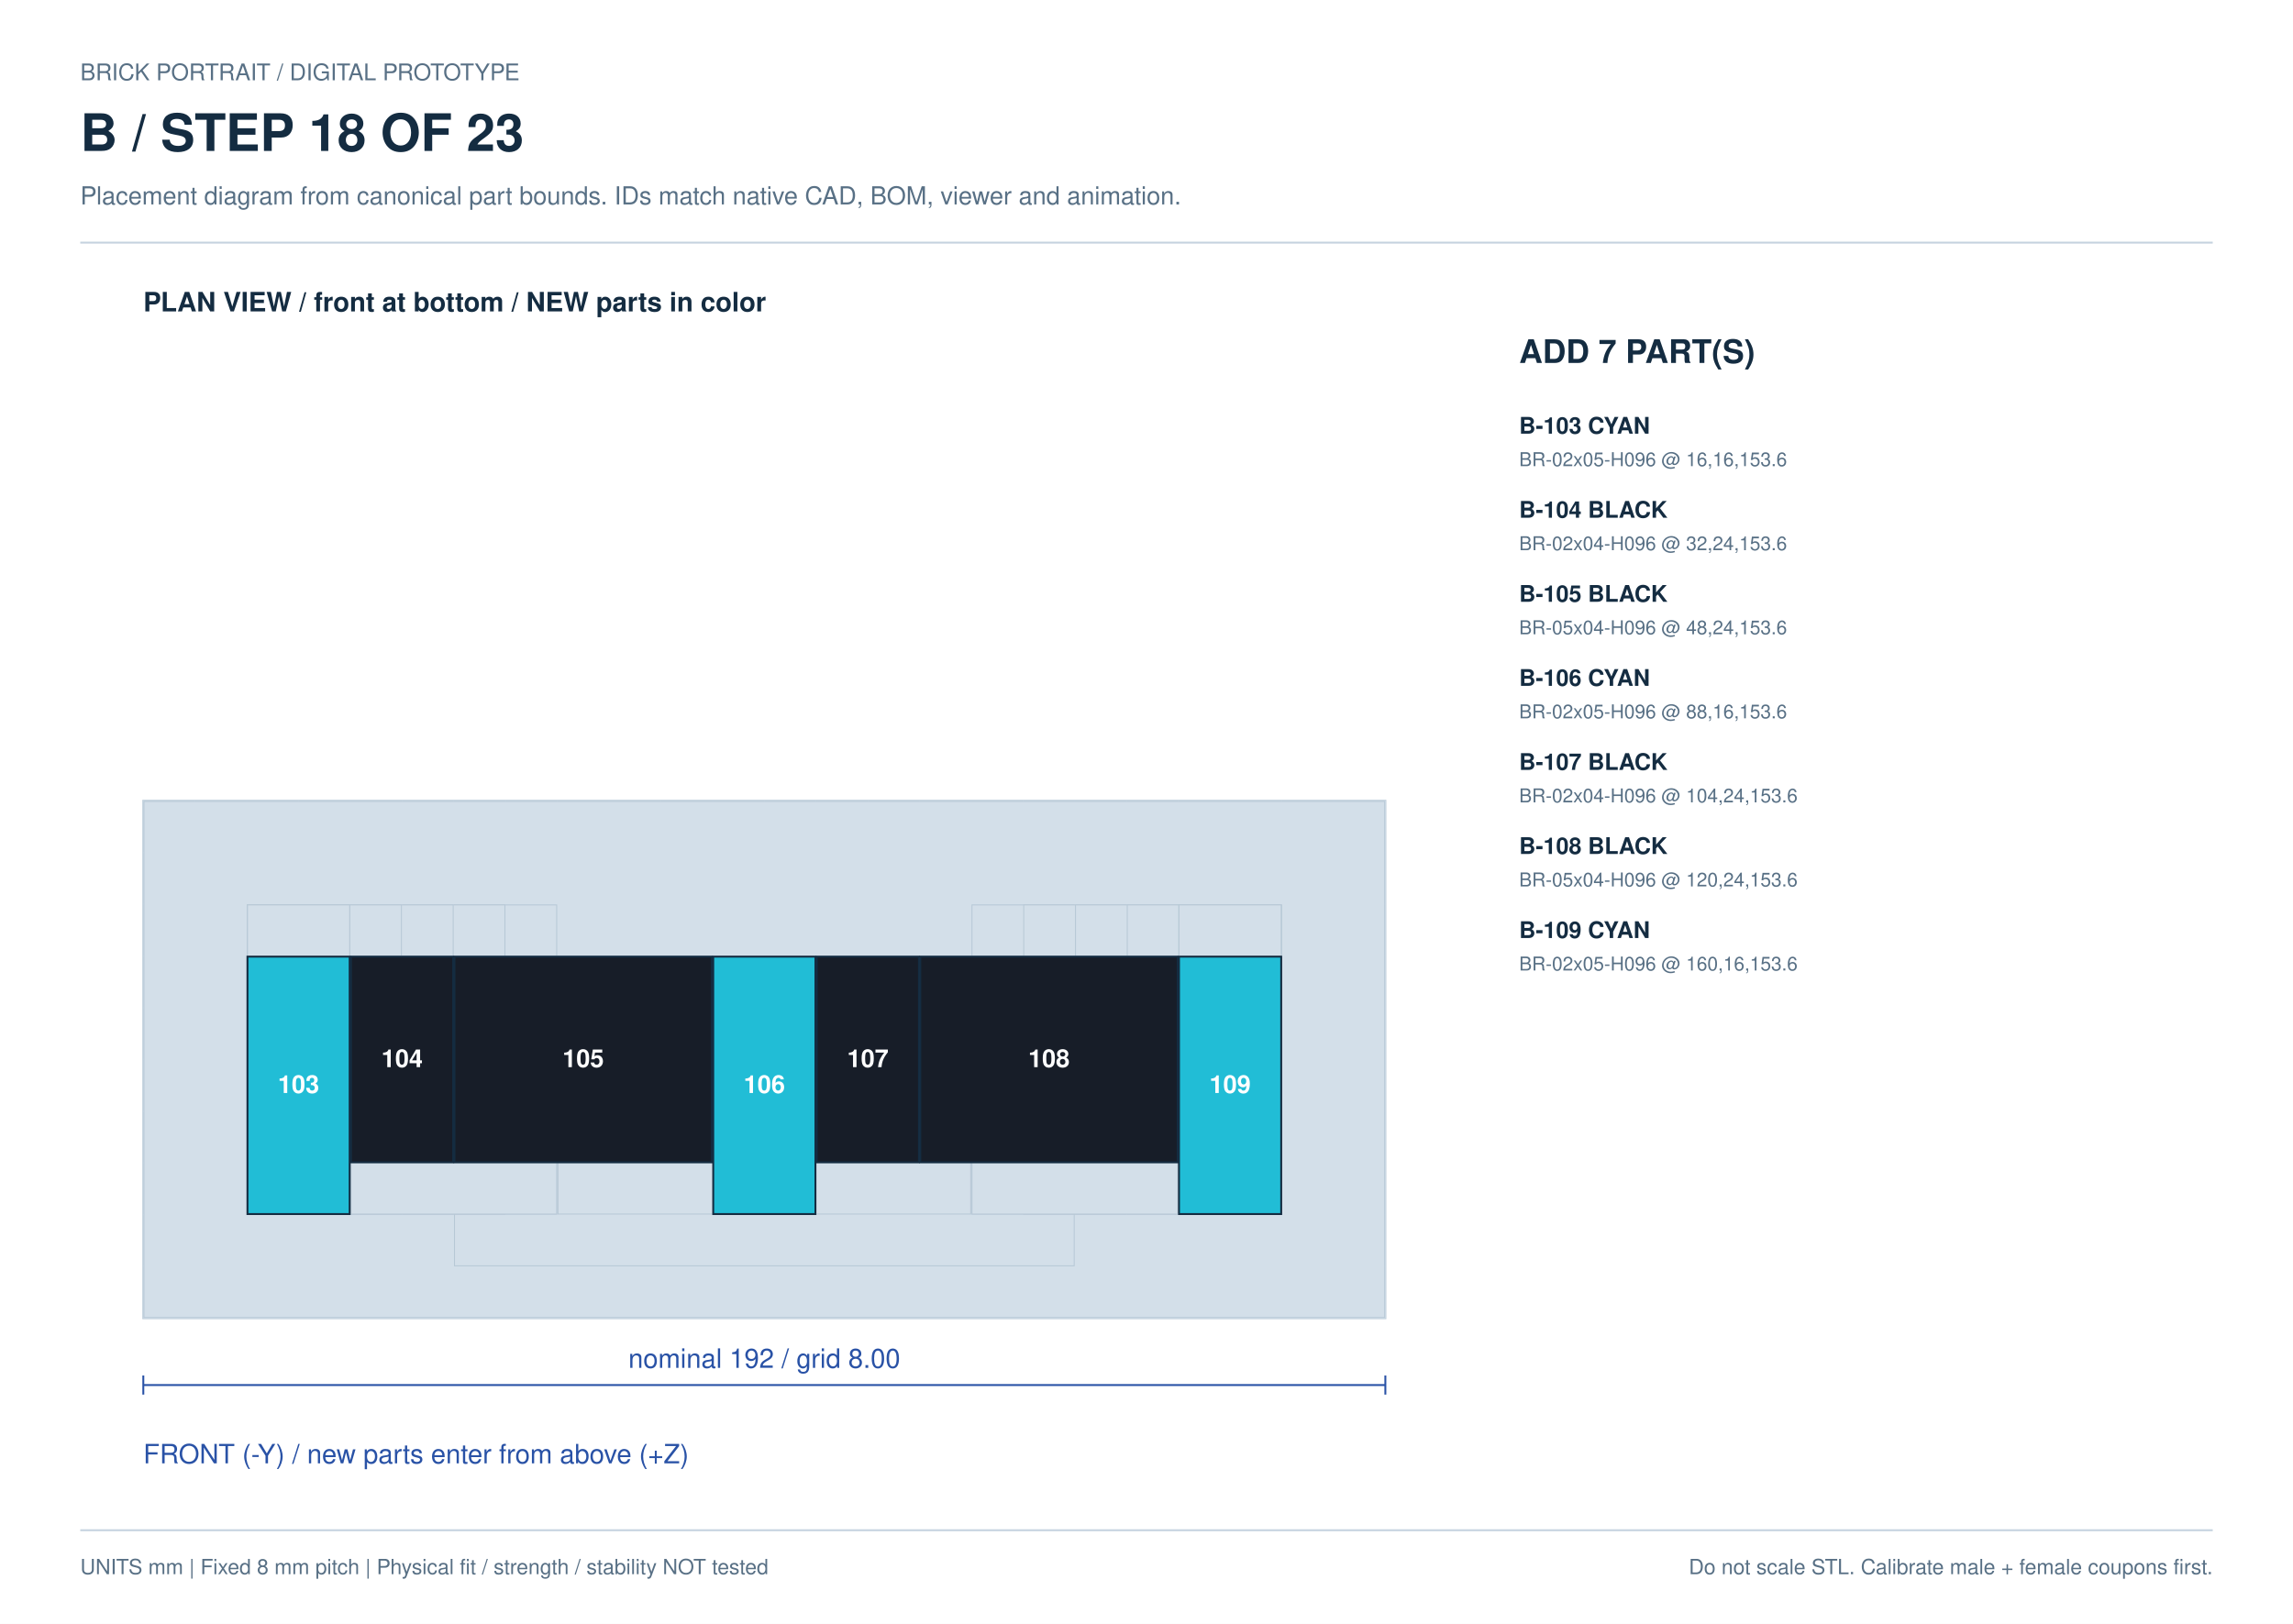
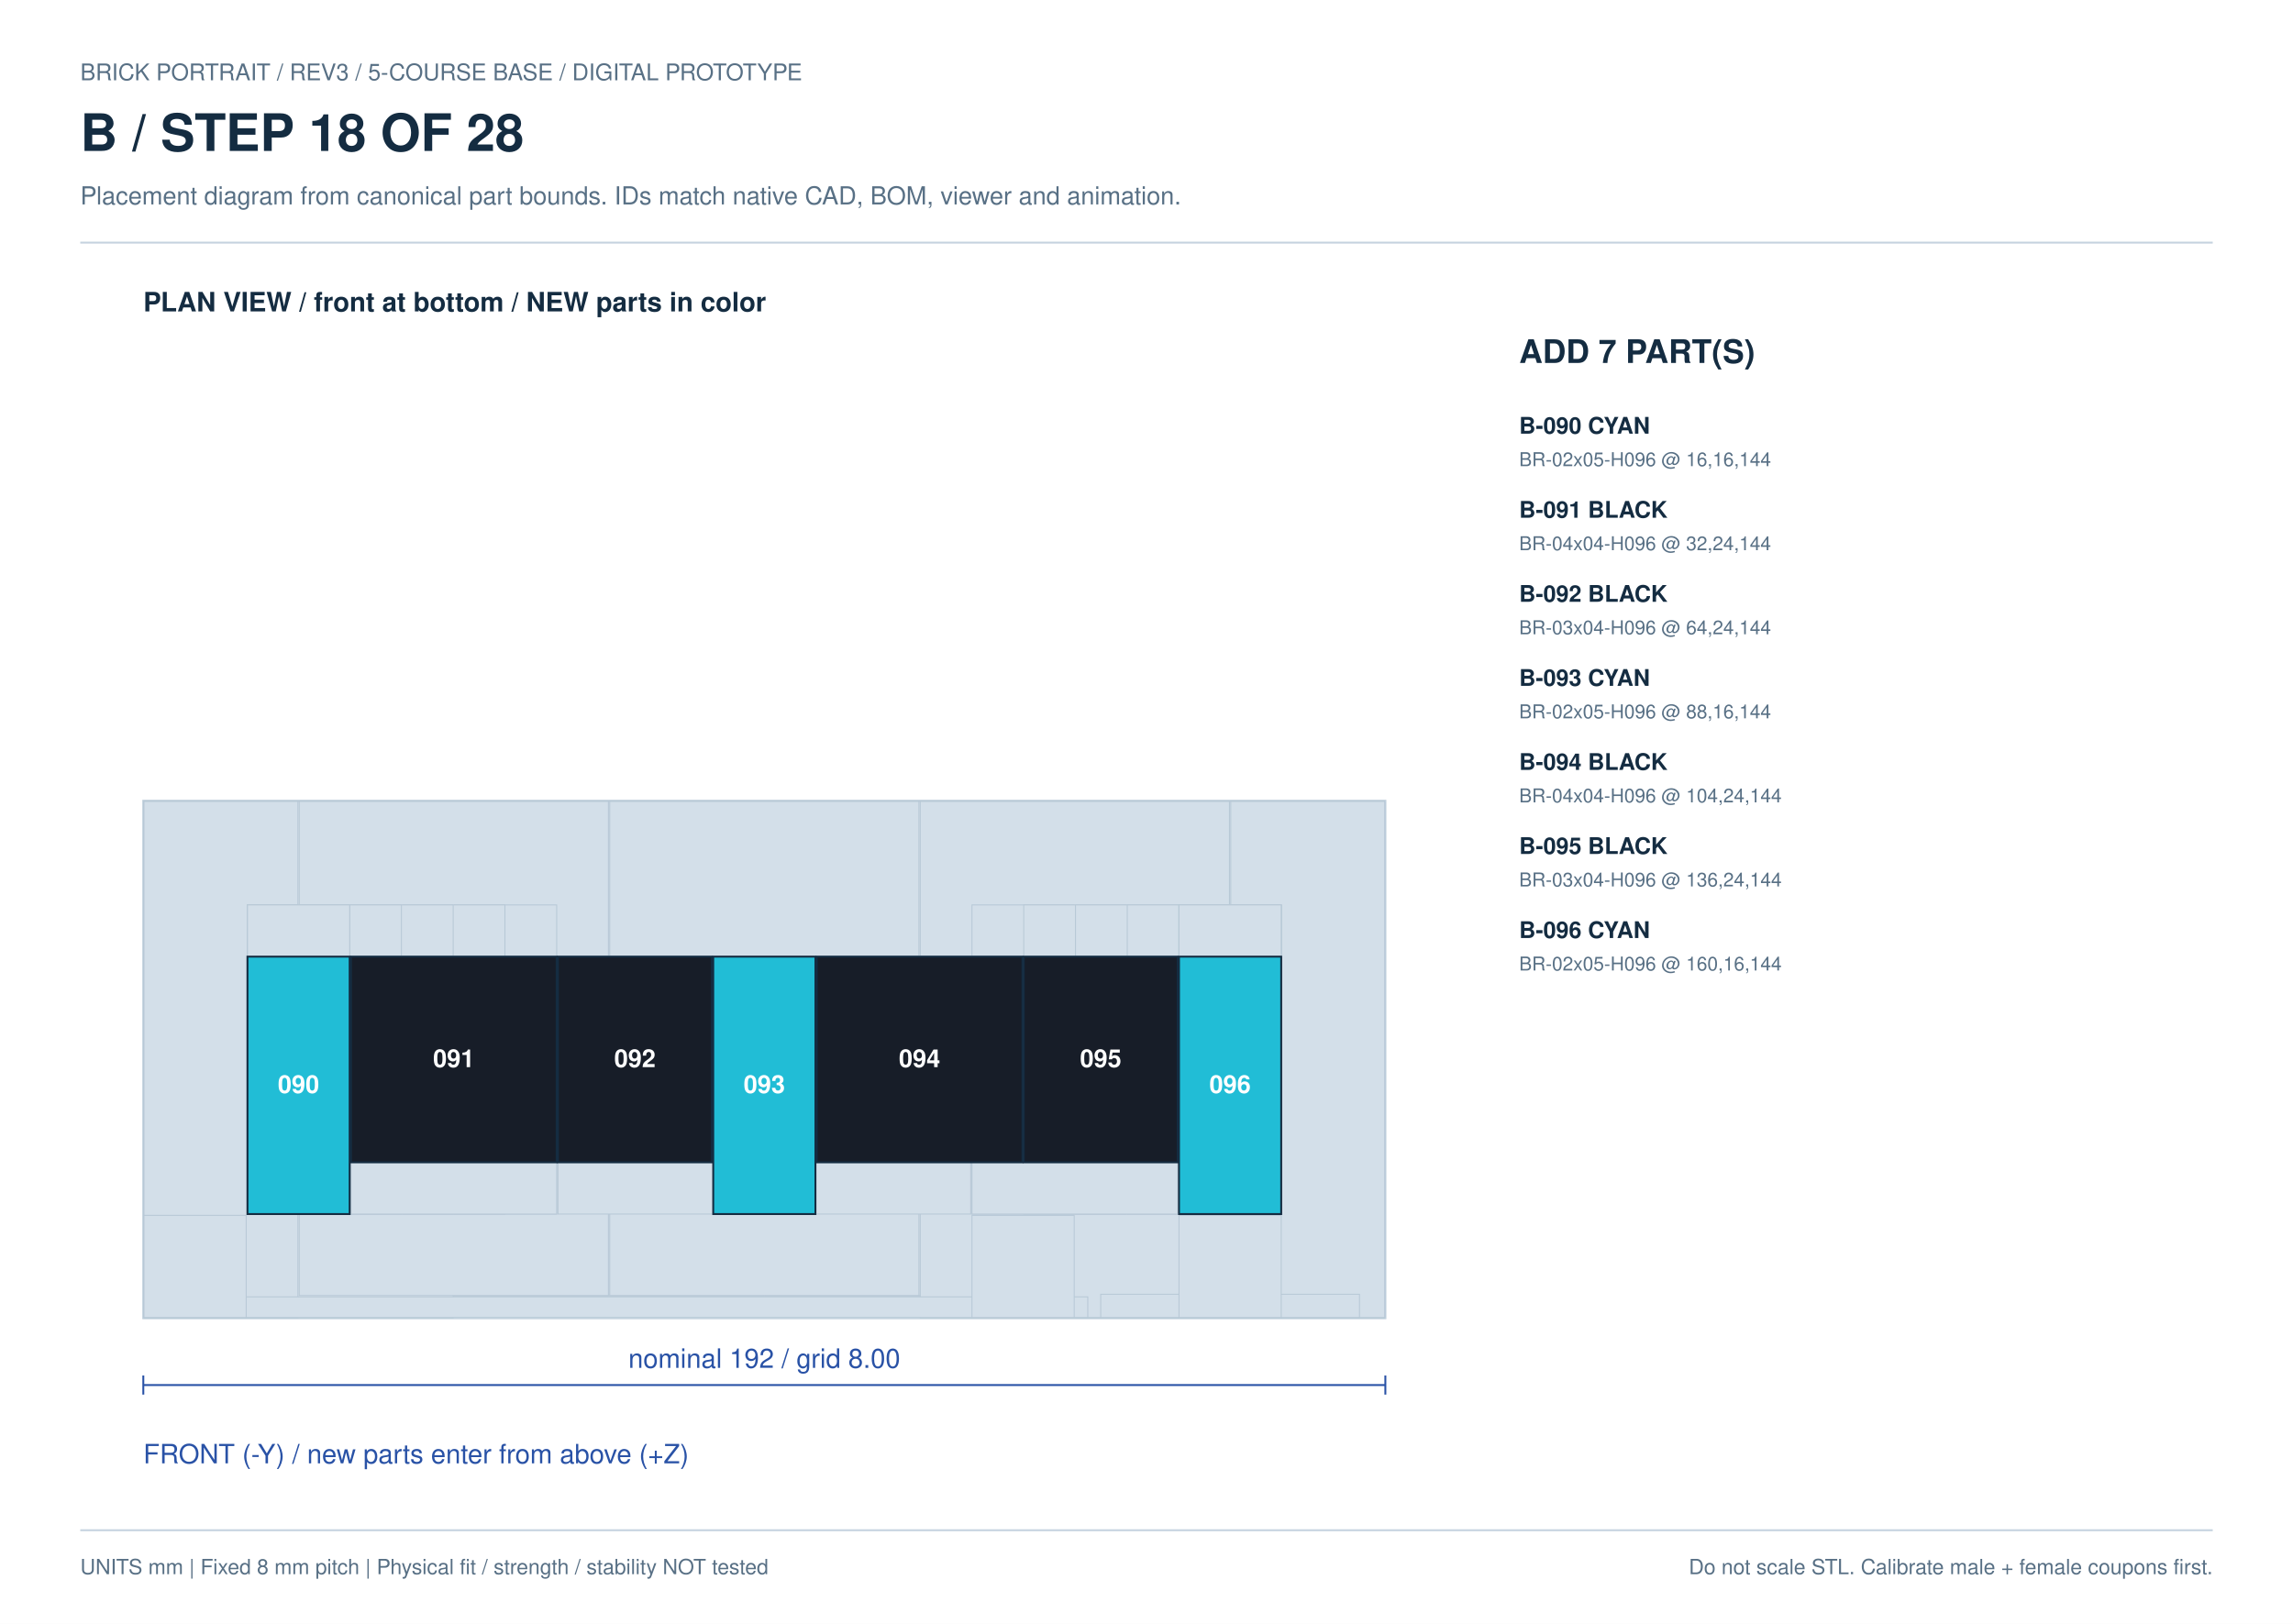
<svg xmlns="http://www.w3.org/2000/svg" width="420mm" height="297.5mm" viewBox="0 0 1200 850">
  <rect width="1200" height="850" fill="white" />
-   <text x="42" y="42" font-family="Helvetica,Arial,sans-serif" font-size="12" fill="#587085" font-weight="normal" text-anchor="start">BRICK PORTRAIT / DIGITAL PROTOTYPE</text>
-   <text x="42" y="79" font-family="Helvetica,Arial,sans-serif" font-size="27" fill="#142c41" font-weight="bold" text-anchor="start">B / STEP 18 OF 23</text>
+   <text x="42" y="42" font-family="Helvetica,Arial,sans-serif" font-size="12" fill="#587085" font-weight="normal" text-anchor="start">BRICK PORTRAIT / REV3 / 5-COURSE BASE / DIGITAL PROTOTYPE</text>
+   <text x="42" y="79" font-family="Helvetica,Arial,sans-serif" font-size="27" fill="#142c41" font-weight="bold" text-anchor="start">B / STEP 18 OF 28</text>
  <text x="42" y="107" font-family="Helvetica,Arial,sans-serif" font-size="13" fill="#587085" font-weight="normal" text-anchor="start">Placement diagram from canonical part bounds. IDs match native CAD, BOM, viewer and animation.</text>
  <line x1="42" y1="127" x2="1158" y2="127" stroke="#c5d3df" stroke-width="1" />
  <text x="75" y="163" font-family="Helvetica,Arial,sans-serif" font-size="14" fill="#142c41" font-weight="bold" text-anchor="start">PLAN VIEW / front at bottom / NEW parts in color</text>
  <rect x="75" y="419.167" width="650.0" height="270.833" fill="#edf3f8" stroke="#b7c8d6" />
  <line x1="75.0" y1="419.167" x2="75.0" y2="690" stroke="#d0dde8" stroke-width="0.5" />
  <line x1="102.083" y1="419.167" x2="102.083" y2="690" stroke="#d0dde8" stroke-width="0.5" />
  <line x1="129.167" y1="419.167" x2="129.167" y2="690" stroke="#d0dde8" stroke-width="0.5" />
  <line x1="156.25" y1="419.167" x2="156.25" y2="690" stroke="#d0dde8" stroke-width="0.5" />
  <line x1="183.333" y1="419.167" x2="183.333" y2="690" stroke="#d0dde8" stroke-width="0.5" />
  <line x1="210.417" y1="419.167" x2="210.417" y2="690" stroke="#d0dde8" stroke-width="0.5" />
  <line x1="237.5" y1="419.167" x2="237.5" y2="690" stroke="#d0dde8" stroke-width="0.5" />
  <line x1="264.583" y1="419.167" x2="264.583" y2="690" stroke="#d0dde8" stroke-width="0.5" />
  <line x1="291.667" y1="419.167" x2="291.667" y2="690" stroke="#d0dde8" stroke-width="0.5" />
  <line x1="318.75" y1="419.167" x2="318.75" y2="690" stroke="#d0dde8" stroke-width="0.5" />
  <line x1="345.833" y1="419.167" x2="345.833" y2="690" stroke="#d0dde8" stroke-width="0.5" />
  <line x1="372.917" y1="419.167" x2="372.917" y2="690" stroke="#d0dde8" stroke-width="0.5" />
  <line x1="400.0" y1="419.167" x2="400.0" y2="690" stroke="#d0dde8" stroke-width="0.5" />
  <line x1="427.083" y1="419.167" x2="427.083" y2="690" stroke="#d0dde8" stroke-width="0.5" />
  <line x1="454.167" y1="419.167" x2="454.167" y2="690" stroke="#d0dde8" stroke-width="0.5" />
  <line x1="481.25" y1="419.167" x2="481.25" y2="690" stroke="#d0dde8" stroke-width="0.5" />
  <line x1="508.333" y1="419.167" x2="508.333" y2="690" stroke="#d0dde8" stroke-width="0.5" />
  <line x1="535.417" y1="419.167" x2="535.417" y2="690" stroke="#d0dde8" stroke-width="0.5" />
  <line x1="562.5" y1="419.167" x2="562.5" y2="690" stroke="#d0dde8" stroke-width="0.5" />
  <line x1="589.583" y1="419.167" x2="589.583" y2="690" stroke="#d0dde8" stroke-width="0.5" />
  <line x1="616.667" y1="419.167" x2="616.667" y2="690" stroke="#d0dde8" stroke-width="0.5" />
  <line x1="643.75" y1="419.167" x2="643.75" y2="690" stroke="#d0dde8" stroke-width="0.5" />
  <line x1="670.833" y1="419.167" x2="670.833" y2="690" stroke="#d0dde8" stroke-width="0.5" />
  <line x1="697.917" y1="419.167" x2="697.917" y2="690" stroke="#d0dde8" stroke-width="0.5" />
  <line x1="725.0" y1="419.167" x2="725.0" y2="690" stroke="#d0dde8" stroke-width="0.5" />
  <line x1="75" y1="690.0" x2="725.0" y2="690.0" stroke="#d0dde8" stroke-width="0.5" />
  <line x1="75" y1="662.917" x2="725.0" y2="662.917" stroke="#d0dde8" stroke-width="0.5" />
  <line x1="75" y1="635.833" x2="725.0" y2="635.833" stroke="#d0dde8" stroke-width="0.5" />
  <line x1="75" y1="608.75" x2="725.0" y2="608.75" stroke="#d0dde8" stroke-width="0.5" />
  <line x1="75" y1="581.667" x2="725.0" y2="581.667" stroke="#d0dde8" stroke-width="0.5" />
  <line x1="75" y1="554.583" x2="725.0" y2="554.583" stroke="#d0dde8" stroke-width="0.5" />
  <line x1="75" y1="527.5" x2="725.0" y2="527.5" stroke="#d0dde8" stroke-width="0.5" />
  <line x1="75" y1="500.417" x2="725.0" y2="500.417" stroke="#d0dde8" stroke-width="0.5" />
  <line x1="75" y1="473.333" x2="725.0" y2="473.333" stroke="#d0dde8" stroke-width="0.5" />
  <line x1="75" y1="446.25" x2="725.0" y2="446.25" stroke="#d0dde8" stroke-width="0.5" />
  <line x1="75" y1="419.167" x2="725.0" y2="419.167" stroke="#d0dde8" stroke-width="0.5" />
  <rect x="75.339" y="419.505" width="649.323" height="270.156" fill="#d3dfe9" stroke="#b7c8d6" stroke-width="0.5" />
-   <rect x="237.839" y="609.089" width="324.323" height="53.49" fill="#d3dfe9" stroke="#b7c8d6" stroke-width="0.5" />
+   <rect x="75.339" y="419.505" width="161.823" height="270.156" fill="#d3dfe9" stroke="#b7c8d6" stroke-width="0.5" />
+   <rect x="237.839" y="419.505" width="161.823" height="258.646" fill="#d3dfe9" stroke="#b7c8d6" stroke-width="0.5" />
+   <rect x="400.339" y="419.505" width="161.823" height="258.646" fill="#d3dfe9" stroke="#b7c8d6" stroke-width="0.5" />
+   <rect x="562.839" y="419.505" width="161.823" height="270.156" fill="#d3dfe9" stroke="#b7c8d6" stroke-width="0.5" />
+   <rect x="75.339" y="419.505" width="80.573" height="270.156" fill="#d3dfe9" stroke="#b7c8d6" stroke-width="0.5" />
+   <rect x="156.589" y="419.505" width="161.823" height="258.646" fill="#d3dfe9" stroke="#b7c8d6" stroke-width="0.5" />
+   <rect x="319.089" y="419.505" width="161.823" height="258.646" fill="#d3dfe9" stroke="#b7c8d6" stroke-width="0.5" />
+   <rect x="481.589" y="419.505" width="161.823" height="270.156" fill="#d3dfe9" stroke="#b7c8d6" stroke-width="0.5" />
+   <rect x="644.089" y="419.505" width="80.573" height="270.156" fill="#d3dfe9" stroke="#b7c8d6" stroke-width="0.5" />
+   <rect x="75.339" y="419.505" width="161.823" height="270.156" fill="#d3dfe9" stroke="#b7c8d6" stroke-width="0.5" />
+   <rect x="237.839" y="419.505" width="161.823" height="258.646" fill="#d3dfe9" stroke="#b7c8d6" stroke-width="0.5" />
+   <rect x="400.339" y="419.505" width="161.823" height="258.646" fill="#d3dfe9" stroke="#b7c8d6" stroke-width="0.5" />
+   <rect x="562.839" y="419.505" width="161.823" height="270.156" fill="#d3dfe9" stroke="#b7c8d6" stroke-width="0.5" />
+   <rect x="75.339" y="419.505" width="80.573" height="270.156" fill="#d3dfe9" stroke="#b7c8d6" stroke-width="0.5" />
+   <rect x="156.589" y="419.505" width="161.823" height="258.646" fill="#d3dfe9" stroke="#b7c8d6" stroke-width="0.5" />
+   <rect x="319.089" y="419.505" width="161.823" height="258.646" fill="#d3dfe9" stroke="#b7c8d6" stroke-width="0.5" />
+   <rect x="481.589" y="419.505" width="161.823" height="270.156" fill="#d3dfe9" stroke="#b7c8d6" stroke-width="0.5" />
+   <rect x="644.089" y="419.505" width="80.573" height="270.156" fill="#d3dfe9" stroke="#b7c8d6" stroke-width="0.5" />
+   <rect x="88.542" y="678.828" width="480.729" height="10.833" fill="#d3dfe9" stroke="#b7c8d6" stroke-width="0.5" />
+   <rect x="576.042" y="677.474" width="135.417" height="12.188" fill="#d3dfe9" stroke="#b7c8d6" stroke-width="0.5" />
+   <rect x="75.339" y="636.172" width="53.49" height="53.49" fill="#d3dfe9" stroke="#b7c8d6" stroke-width="0.5" />
+   <rect x="508.672" y="636.172" width="53.49" height="53.49" fill="#d3dfe9" stroke="#b7c8d6" stroke-width="0.5" />
+   <rect x="617.005" y="636.172" width="53.49" height="53.49" fill="#d3dfe9" stroke="#b7c8d6" stroke-width="0.5" />
  <rect x="264.922" y="500.755" width="107.656" height="107.656" fill="#d3dfe9" stroke="#b7c8d6" stroke-width="0.5" />
  <rect x="373.255" y="500.755" width="107.656" height="107.656" fill="#d3dfe9" stroke="#b7c8d6" stroke-width="0.5" />
  <rect x="481.589" y="500.755" width="53.49" height="107.656" fill="#d3dfe9" stroke="#b7c8d6" stroke-width="0.5" />
  <rect x="237.839" y="473.672" width="53.49" height="161.823" fill="#d3dfe9" stroke="#b7c8d6" stroke-width="0.5" />
  <rect x="292.005" y="500.755" width="53.49" height="107.656" fill="#d3dfe9" stroke="#b7c8d6" stroke-width="0.5" />
  <rect x="346.172" y="500.755" width="107.656" height="107.656" fill="#d3dfe9" stroke="#b7c8d6" stroke-width="0.5" />
  <rect x="454.505" y="500.755" width="53.49" height="107.656" fill="#d3dfe9" stroke="#b7c8d6" stroke-width="0.5" />
  <rect x="508.672" y="473.672" width="53.49" height="161.823" fill="#d3dfe9" stroke="#b7c8d6" stroke-width="0.5" />
  <rect x="210.755" y="473.672" width="53.49" height="161.823" fill="#d3dfe9" stroke="#b7c8d6" stroke-width="0.5" />
  <rect x="264.922" y="500.755" width="107.656" height="107.656" fill="#d3dfe9" stroke="#b7c8d6" stroke-width="0.5" />
  <rect x="373.255" y="500.755" width="107.656" height="107.656" fill="#d3dfe9" stroke="#b7c8d6" stroke-width="0.5" />
  <rect x="481.589" y="500.755" width="53.49" height="107.656" fill="#d3dfe9" stroke="#b7c8d6" stroke-width="0.5" />
  <rect x="535.755" y="473.672" width="53.49" height="161.823" fill="#d3dfe9" stroke="#b7c8d6" stroke-width="0.5" />
  <rect x="183.672" y="473.672" width="53.49" height="161.823" fill="#d3dfe9" stroke="#b7c8d6" stroke-width="0.5" />
  <rect x="237.839" y="500.755" width="53.49" height="107.656" fill="#d3dfe9" stroke="#b7c8d6" stroke-width="0.5" />
  <rect x="292.005" y="500.755" width="107.656" height="107.656" fill="#d3dfe9" stroke="#b7c8d6" stroke-width="0.5" />
  <rect x="400.339" y="500.755" width="107.656" height="107.656" fill="#d3dfe9" stroke="#b7c8d6" stroke-width="0.5" />
  <rect x="508.672" y="500.755" width="53.49" height="107.656" fill="#d3dfe9" stroke="#b7c8d6" stroke-width="0.5" />
  <rect x="562.839" y="473.672" width="53.49" height="161.823" fill="#d3dfe9" stroke="#b7c8d6" stroke-width="0.5" />
  <rect x="156.589" y="473.672" width="53.49" height="161.823" fill="#d3dfe9" stroke="#b7c8d6" stroke-width="0.5" />
  <rect x="210.755" y="500.755" width="107.656" height="107.656" fill="#d3dfe9" stroke="#b7c8d6" stroke-width="0.5" />
  <rect x="319.089" y="500.755" width="26.406" height="107.656" fill="#d3dfe9" stroke="#b7c8d6" stroke-width="0.5" />
  <rect x="346.172" y="500.755" width="107.656" height="107.656" fill="#d3dfe9" stroke="#b7c8d6" stroke-width="0.5" />
  <rect x="454.505" y="500.755" width="26.406" height="107.656" fill="#d3dfe9" stroke="#b7c8d6" stroke-width="0.5" />
  <rect x="481.589" y="500.755" width="107.656" height="107.656" fill="#d3dfe9" stroke="#b7c8d6" stroke-width="0.5" />
  <rect x="589.922" y="473.672" width="53.49" height="161.823" fill="#d3dfe9" stroke="#b7c8d6" stroke-width="0.5" />
  <rect x="129.505" y="473.672" width="53.49" height="161.823" fill="#d3dfe9" stroke="#b7c8d6" stroke-width="0.5" />
  <rect x="183.672" y="500.755" width="53.49" height="107.656" fill="#d3dfe9" stroke="#b7c8d6" stroke-width="0.5" />
  <rect x="237.839" y="500.755" width="80.573" height="107.656" fill="#d3dfe9" stroke="#b7c8d6" stroke-width="0.5" />
  <rect x="319.089" y="500.755" width="26.406" height="107.656" fill="#d3dfe9" stroke="#b7c8d6" stroke-width="0.5" />
  <rect x="346.172" y="500.755" width="53.49" height="107.656" fill="#d3dfe9" stroke="#b7c8d6" stroke-width="0.5" />
  <rect x="400.339" y="500.755" width="53.49" height="107.656" fill="#d3dfe9" stroke="#b7c8d6" stroke-width="0.5" />
  <rect x="454.505" y="500.755" width="26.406" height="107.656" fill="#d3dfe9" stroke="#b7c8d6" stroke-width="0.5" />
  <rect x="481.589" y="500.755" width="53.49" height="107.656" fill="#d3dfe9" stroke="#b7c8d6" stroke-width="0.5" />
  <rect x="535.755" y="500.755" width="80.573" height="107.656" fill="#d3dfe9" stroke="#b7c8d6" stroke-width="0.5" />
  <rect x="617.005" y="473.672" width="53.49" height="161.823" fill="#d3dfe9" stroke="#b7c8d6" stroke-width="0.5" />
  <rect x="129.505" y="473.672" width="53.49" height="161.823" fill="#d3dfe9" stroke="#b7c8d6" stroke-width="0.5" />
  <rect x="183.672" y="500.755" width="134.74" height="107.656" fill="#d3dfe9" stroke="#b7c8d6" stroke-width="0.5" />
  <rect x="319.089" y="500.755" width="26.406" height="107.656" fill="#d3dfe9" stroke="#b7c8d6" stroke-width="0.5" />
  <rect x="346.172" y="500.755" width="107.656" height="107.656" fill="#d3dfe9" stroke="#b7c8d6" stroke-width="0.5" />
  <rect x="454.505" y="500.755" width="26.406" height="107.656" fill="#d3dfe9" stroke="#b7c8d6" stroke-width="0.5" />
  <rect x="481.589" y="500.755" width="134.74" height="107.656" fill="#d3dfe9" stroke="#b7c8d6" stroke-width="0.5" />
  <rect x="617.005" y="473.672" width="53.49" height="161.823" fill="#d3dfe9" stroke="#b7c8d6" stroke-width="0.5" />
  <rect x="129.505" y="473.672" width="53.49" height="161.823" fill="#d3dfe9" stroke="#b7c8d6" stroke-width="0.5" />
  <rect x="183.672" y="500.755" width="53.49" height="107.656" fill="#d3dfe9" stroke="#b7c8d6" stroke-width="0.5" />
  <rect x="237.839" y="500.755" width="80.573" height="107.656" fill="#d3dfe9" stroke="#b7c8d6" stroke-width="0.5" />
  <rect x="319.089" y="500.755" width="26.406" height="107.656" fill="#d3dfe9" stroke="#b7c8d6" stroke-width="0.5" />
  <rect x="346.172" y="500.755" width="53.49" height="107.656" fill="#d3dfe9" stroke="#b7c8d6" stroke-width="0.5" />
  <rect x="400.339" y="500.755" width="53.49" height="107.656" fill="#d3dfe9" stroke="#b7c8d6" stroke-width="0.5" />
  <rect x="454.505" y="500.755" width="26.406" height="107.656" fill="#d3dfe9" stroke="#b7c8d6" stroke-width="0.5" />
  <rect x="481.589" y="500.755" width="53.49" height="107.656" fill="#d3dfe9" stroke="#b7c8d6" stroke-width="0.5" />
  <rect x="535.755" y="500.755" width="80.573" height="107.656" fill="#d3dfe9" stroke="#b7c8d6" stroke-width="0.5" />
  <rect x="617.005" y="473.672" width="53.49" height="161.823" fill="#d3dfe9" stroke="#b7c8d6" stroke-width="0.5" />
  <rect x="129.505" y="473.672" width="53.49" height="161.823" fill="#d3dfe9" stroke="#b7c8d6" stroke-width="0.5" />
  <rect x="183.672" y="500.755" width="107.656" height="107.656" fill="#d3dfe9" stroke="#b7c8d6" stroke-width="0.5" />
  <rect x="292.005" y="500.755" width="107.656" height="107.656" fill="#d3dfe9" stroke="#b7c8d6" stroke-width="0.5" />
  <rect x="400.339" y="500.755" width="107.656" height="107.656" fill="#d3dfe9" stroke="#b7c8d6" stroke-width="0.5" />
  <rect x="508.672" y="500.755" width="107.656" height="107.656" fill="#d3dfe9" stroke="#b7c8d6" stroke-width="0.5" />
  <rect x="617.005" y="473.672" width="53.49" height="161.823" fill="#d3dfe9" stroke="#b7c8d6" stroke-width="0.5" />
  <rect x="129.505" y="500.755" width="53.49" height="134.74" fill="#d3dfe9" stroke="#b7c8d6" stroke-width="0.5" />
  <rect x="183.672" y="500.755" width="107.656" height="134.74" fill="#d3dfe9" stroke="#b7c8d6" stroke-width="0.5" />
  <rect x="292.005" y="500.755" width="107.656" height="134.74" fill="#d3dfe9" stroke="#b7c8d6" stroke-width="0.5" />
  <rect x="400.339" y="500.755" width="107.656" height="134.74" fill="#d3dfe9" stroke="#b7c8d6" stroke-width="0.5" />
  <rect x="508.672" y="500.755" width="107.656" height="134.74" fill="#d3dfe9" stroke="#b7c8d6" stroke-width="0.5" />
  <rect x="617.005" y="500.755" width="53.49" height="134.74" fill="#d3dfe9" stroke="#b7c8d6" stroke-width="0.5" />
-   <rect x="129.505" y="500.755" width="53.49" height="134.74" fill="#d3dfe9" stroke="#b7c8d6" stroke-width="0.5" />
-   <rect x="183.672" y="500.755" width="107.656" height="107.656" fill="#d3dfe9" stroke="#b7c8d6" stroke-width="0.5" />
-   <rect x="292.005" y="500.755" width="80.573" height="107.656" fill="#d3dfe9" stroke="#b7c8d6" stroke-width="0.5" />
-   <rect x="373.255" y="500.755" width="53.49" height="134.74" fill="#d3dfe9" stroke="#b7c8d6" stroke-width="0.5" />
-   <rect x="427.422" y="500.755" width="107.656" height="107.656" fill="#d3dfe9" stroke="#b7c8d6" stroke-width="0.5" />
-   <rect x="535.755" y="500.755" width="80.573" height="107.656" fill="#d3dfe9" stroke="#b7c8d6" stroke-width="0.5" />
-   <rect x="617.005" y="500.755" width="53.49" height="134.74" fill="#d3dfe9" stroke="#b7c8d6" stroke-width="0.5" />
-   <rect x="129.505" y="500.755" width="53.49" height="134.74" fill="#d3dfe9" stroke="#b7c8d6" stroke-width="0.5" />
-   <rect x="183.672" y="500.755" width="53.49" height="107.656" fill="#d3dfe9" stroke="#b7c8d6" stroke-width="0.5" />
-   <rect x="237.839" y="500.755" width="134.74" height="107.656" fill="#d3dfe9" stroke="#b7c8d6" stroke-width="0.5" />
-   <rect x="373.255" y="500.755" width="53.49" height="134.74" fill="#d3dfe9" stroke="#b7c8d6" stroke-width="0.5" />
-   <rect x="427.422" y="500.755" width="53.49" height="107.656" fill="#d3dfe9" stroke="#b7c8d6" stroke-width="0.5" />
-   <rect x="481.589" y="500.755" width="134.74" height="107.656" fill="#d3dfe9" stroke="#b7c8d6" stroke-width="0.5" />
-   <rect x="617.005" y="500.755" width="53.49" height="134.74" fill="#d3dfe9" stroke="#b7c8d6" stroke-width="0.5" />
-   <rect x="129.505" y="500.755" width="53.49" height="134.74" fill="#d3dfe9" stroke="#b7c8d6" stroke-width="0.5" />
-   <rect x="183.672" y="500.755" width="107.656" height="107.656" fill="#d3dfe9" stroke="#b7c8d6" stroke-width="0.5" />
-   <rect x="292.005" y="500.755" width="80.573" height="107.656" fill="#d3dfe9" stroke="#b7c8d6" stroke-width="0.5" />
-   <rect x="373.255" y="500.755" width="53.49" height="134.74" fill="#d3dfe9" stroke="#b7c8d6" stroke-width="0.5" />
-   <rect x="427.422" y="500.755" width="107.656" height="107.656" fill="#d3dfe9" stroke="#b7c8d6" stroke-width="0.5" />
-   <rect x="535.755" y="500.755" width="80.573" height="107.656" fill="#d3dfe9" stroke="#b7c8d6" stroke-width="0.5" />
-   <rect x="617.005" y="500.755" width="53.49" height="134.74" fill="#d3dfe9" stroke="#b7c8d6" stroke-width="0.5" />
-   <rect x="129.505" y="500.755" width="53.49" height="134.74" fill="#d3dfe9" stroke="#b7c8d6" stroke-width="0.5" />
-   <rect x="183.672" y="500.755" width="53.49" height="107.656" fill="#d3dfe9" stroke="#b7c8d6" stroke-width="0.5" />
-   <rect x="237.839" y="500.755" width="134.74" height="107.656" fill="#d3dfe9" stroke="#b7c8d6" stroke-width="0.5" />
-   <rect x="373.255" y="500.755" width="53.49" height="134.74" fill="#d3dfe9" stroke="#b7c8d6" stroke-width="0.5" />
-   <rect x="427.422" y="500.755" width="53.49" height="107.656" fill="#d3dfe9" stroke="#b7c8d6" stroke-width="0.5" />
-   <rect x="481.589" y="500.755" width="134.74" height="107.656" fill="#d3dfe9" stroke="#b7c8d6" stroke-width="0.5" />
-   <rect x="617.005" y="500.755" width="53.49" height="134.74" fill="#d3dfe9" stroke="#b7c8d6" stroke-width="0.5" />
-   <rect x="129.505" y="500.755" width="53.49" height="134.74" fill="#d3dfe9" stroke="#b7c8d6" stroke-width="0.5" />
-   <rect x="183.672" y="500.755" width="107.656" height="107.656" fill="#d3dfe9" stroke="#b7c8d6" stroke-width="0.5" />
-   <rect x="292.005" y="500.755" width="80.573" height="107.656" fill="#d3dfe9" stroke="#b7c8d6" stroke-width="0.5" />
-   <rect x="373.255" y="500.755" width="53.49" height="134.74" fill="#d3dfe9" stroke="#b7c8d6" stroke-width="0.5" />
-   <rect x="427.422" y="500.755" width="107.656" height="107.656" fill="#d3dfe9" stroke="#b7c8d6" stroke-width="0.5" />
-   <rect x="535.755" y="500.755" width="80.573" height="107.656" fill="#d3dfe9" stroke="#b7c8d6" stroke-width="0.5" />
-   <rect x="617.005" y="500.755" width="53.49" height="134.74" fill="#d3dfe9" stroke="#b7c8d6" stroke-width="0.5" />
  <rect x="129.505" y="500.755" width="53.49" height="134.74" fill="#21bdd6" stroke="#142c41" stroke-width="1" />
-   <text x="156.25" y="572.125" font-family="Helvetica,Arial,sans-serif" font-size="13" fill="white" font-weight="bold" text-anchor="middle">103</text>
-   <rect x="183.672" y="500.755" width="53.49" height="107.656" fill="#171d28" stroke="#142c41" stroke-width="1" />
-   <text x="210.417" y="558.583" font-family="Helvetica,Arial,sans-serif" font-size="13" fill="white" font-weight="bold" text-anchor="middle">104</text>
-   <rect x="237.839" y="500.755" width="134.74" height="107.656" fill="#171d28" stroke="#142c41" stroke-width="1" />
-   <text x="305.208" y="558.583" font-family="Helvetica,Arial,sans-serif" font-size="13" fill="white" font-weight="bold" text-anchor="middle">105</text>
+   <text x="156.25" y="572.125" font-family="Helvetica,Arial,sans-serif" font-size="13" fill="white" font-weight="bold" text-anchor="middle">090</text>
+   <rect x="183.672" y="500.755" width="107.656" height="107.656" fill="#171d28" stroke="#142c41" stroke-width="1" />
+   <text x="237.5" y="558.583" font-family="Helvetica,Arial,sans-serif" font-size="13" fill="white" font-weight="bold" text-anchor="middle">091</text>
+   <rect x="292.005" y="500.755" width="80.573" height="107.656" fill="#171d28" stroke="#142c41" stroke-width="1" />
+   <text x="332.292" y="558.583" font-family="Helvetica,Arial,sans-serif" font-size="13" fill="white" font-weight="bold" text-anchor="middle">092</text>
  <rect x="373.255" y="500.755" width="53.49" height="134.74" fill="#21bdd6" stroke="#142c41" stroke-width="1" />
-   <text x="400.0" y="572.125" font-family="Helvetica,Arial,sans-serif" font-size="13" fill="white" font-weight="bold" text-anchor="middle">106</text>
-   <rect x="427.422" y="500.755" width="53.49" height="107.656" fill="#171d28" stroke="#142c41" stroke-width="1" />
-   <text x="454.167" y="558.583" font-family="Helvetica,Arial,sans-serif" font-size="13" fill="white" font-weight="bold" text-anchor="middle">107</text>
-   <rect x="481.589" y="500.755" width="134.74" height="107.656" fill="#171d28" stroke="#142c41" stroke-width="1" />
-   <text x="548.958" y="558.583" font-family="Helvetica,Arial,sans-serif" font-size="13" fill="white" font-weight="bold" text-anchor="middle">108</text>
+   <text x="400.0" y="572.125" font-family="Helvetica,Arial,sans-serif" font-size="13" fill="white" font-weight="bold" text-anchor="middle">093</text>
+   <rect x="427.422" y="500.755" width="107.656" height="107.656" fill="#171d28" stroke="#142c41" stroke-width="1" />
+   <text x="481.25" y="558.583" font-family="Helvetica,Arial,sans-serif" font-size="13" fill="white" font-weight="bold" text-anchor="middle">094</text>
+   <rect x="535.755" y="500.755" width="80.573" height="107.656" fill="#171d28" stroke="#142c41" stroke-width="1" />
+   <text x="576.042" y="558.583" font-family="Helvetica,Arial,sans-serif" font-size="13" fill="white" font-weight="bold" text-anchor="middle">095</text>
  <rect x="617.005" y="500.755" width="53.49" height="134.74" fill="#21bdd6" stroke="#142c41" stroke-width="1" />
-   <text x="643.75" y="572.125" font-family="Helvetica,Arial,sans-serif" font-size="13" fill="white" font-weight="bold" text-anchor="middle">109</text>
+   <text x="643.75" y="572.125" font-family="Helvetica,Arial,sans-serif" font-size="13" fill="white" font-weight="bold" text-anchor="middle">096</text>
  <line x1="75" y1="725" x2="725.0" y2="725" stroke="#2952a6" stroke-width="1" />
  <line x1="75" y1="720" x2="75" y2="730" stroke="#2952a6" stroke-width="1" />
  <line x1="725.0" y1="720" x2="725.0" y2="730" stroke="#2952a6" stroke-width="1" />
  <text x="400.0" y="716" font-family="Helvetica,Arial,sans-serif" font-size="14" fill="#2952a6" font-weight="normal" text-anchor="middle">nominal 192 / grid 8.00</text>
  <text x="75" y="766" font-family="Helvetica,Arial,sans-serif" font-size="14" fill="#2952a6" font-weight="normal" text-anchor="start">FRONT (-Y)  /  new parts enter from above (+Z)</text>
  <text x="795" y="190" font-family="Helvetica,Arial,sans-serif" font-size="17" fill="#142c41" font-weight="bold" text-anchor="start">ADD 7 PART(S)</text>
-   <text x="795" y="227" font-family="Helvetica,Arial,sans-serif" font-size="12" fill="#142c41" font-weight="bold" text-anchor="start">B-103  CYAN</text>
-   <text x="795" y="244" font-family="Helvetica,Arial,sans-serif" font-size="10" fill="#587085" font-weight="normal" text-anchor="start">BR-02x05-H096  @ 16,16,153.6</text>
-   <text x="795" y="271" font-family="Helvetica,Arial,sans-serif" font-size="12" fill="#142c41" font-weight="bold" text-anchor="start">B-104  BLACK</text>
-   <text x="795" y="288" font-family="Helvetica,Arial,sans-serif" font-size="10" fill="#587085" font-weight="normal" text-anchor="start">BR-02x04-H096  @ 32,24,153.6</text>
-   <text x="795" y="315" font-family="Helvetica,Arial,sans-serif" font-size="12" fill="#142c41" font-weight="bold" text-anchor="start">B-105  BLACK</text>
-   <text x="795" y="332" font-family="Helvetica,Arial,sans-serif" font-size="10" fill="#587085" font-weight="normal" text-anchor="start">BR-05x04-H096  @ 48,24,153.6</text>
-   <text x="795" y="359" font-family="Helvetica,Arial,sans-serif" font-size="12" fill="#142c41" font-weight="bold" text-anchor="start">B-106  CYAN</text>
-   <text x="795" y="376" font-family="Helvetica,Arial,sans-serif" font-size="10" fill="#587085" font-weight="normal" text-anchor="start">BR-02x05-H096  @ 88,16,153.6</text>
-   <text x="795" y="403" font-family="Helvetica,Arial,sans-serif" font-size="12" fill="#142c41" font-weight="bold" text-anchor="start">B-107  BLACK</text>
-   <text x="795" y="420" font-family="Helvetica,Arial,sans-serif" font-size="10" fill="#587085" font-weight="normal" text-anchor="start">BR-02x04-H096  @ 104,24,153.6</text>
-   <text x="795" y="447" font-family="Helvetica,Arial,sans-serif" font-size="12" fill="#142c41" font-weight="bold" text-anchor="start">B-108  BLACK</text>
-   <text x="795" y="464" font-family="Helvetica,Arial,sans-serif" font-size="10" fill="#587085" font-weight="normal" text-anchor="start">BR-05x04-H096  @ 120,24,153.6</text>
-   <text x="795" y="491" font-family="Helvetica,Arial,sans-serif" font-size="12" fill="#142c41" font-weight="bold" text-anchor="start">B-109  CYAN</text>
-   <text x="795" y="508" font-family="Helvetica,Arial,sans-serif" font-size="10" fill="#587085" font-weight="normal" text-anchor="start">BR-02x05-H096  @ 160,16,153.6</text>
+   <text x="795" y="227" font-family="Helvetica,Arial,sans-serif" font-size="12" fill="#142c41" font-weight="bold" text-anchor="start">B-090  CYAN</text>
+   <text x="795" y="244" font-family="Helvetica,Arial,sans-serif" font-size="10" fill="#587085" font-weight="normal" text-anchor="start">BR-02x05-H096  @ 16,16,144</text>
+   <text x="795" y="271" font-family="Helvetica,Arial,sans-serif" font-size="12" fill="#142c41" font-weight="bold" text-anchor="start">B-091  BLACK</text>
+   <text x="795" y="288" font-family="Helvetica,Arial,sans-serif" font-size="10" fill="#587085" font-weight="normal" text-anchor="start">BR-04x04-H096  @ 32,24,144</text>
+   <text x="795" y="315" font-family="Helvetica,Arial,sans-serif" font-size="12" fill="#142c41" font-weight="bold" text-anchor="start">B-092  BLACK</text>
+   <text x="795" y="332" font-family="Helvetica,Arial,sans-serif" font-size="10" fill="#587085" font-weight="normal" text-anchor="start">BR-03x04-H096  @ 64,24,144</text>
+   <text x="795" y="359" font-family="Helvetica,Arial,sans-serif" font-size="12" fill="#142c41" font-weight="bold" text-anchor="start">B-093  CYAN</text>
+   <text x="795" y="376" font-family="Helvetica,Arial,sans-serif" font-size="10" fill="#587085" font-weight="normal" text-anchor="start">BR-02x05-H096  @ 88,16,144</text>
+   <text x="795" y="403" font-family="Helvetica,Arial,sans-serif" font-size="12" fill="#142c41" font-weight="bold" text-anchor="start">B-094  BLACK</text>
+   <text x="795" y="420" font-family="Helvetica,Arial,sans-serif" font-size="10" fill="#587085" font-weight="normal" text-anchor="start">BR-04x04-H096  @ 104,24,144</text>
+   <text x="795" y="447" font-family="Helvetica,Arial,sans-serif" font-size="12" fill="#142c41" font-weight="bold" text-anchor="start">B-095  BLACK</text>
+   <text x="795" y="464" font-family="Helvetica,Arial,sans-serif" font-size="10" fill="#587085" font-weight="normal" text-anchor="start">BR-03x04-H096  @ 136,24,144</text>
+   <text x="795" y="491" font-family="Helvetica,Arial,sans-serif" font-size="12" fill="#142c41" font-weight="bold" text-anchor="start">B-096  CYAN</text>
+   <text x="795" y="508" font-family="Helvetica,Arial,sans-serif" font-size="10" fill="#587085" font-weight="normal" text-anchor="start">BR-02x05-H096  @ 160,16,144</text>
  <line x1="42" y1="801" x2="1158" y2="801" stroke="#c5d3df" stroke-width="1" />
  <text x="42" y="824" font-family="Helvetica,Arial,sans-serif" font-size="11" fill="#587085" font-weight="normal" text-anchor="start">UNITS mm | Fixed 8 mm pitch | Physical fit / strength / stability NOT tested</text>
  <text x="1158" y="824" font-family="Helvetica,Arial,sans-serif" font-size="11" fill="#587085" font-weight="normal" text-anchor="end">Do not scale STL. Calibrate male + female coupons first.</text>
</svg>
